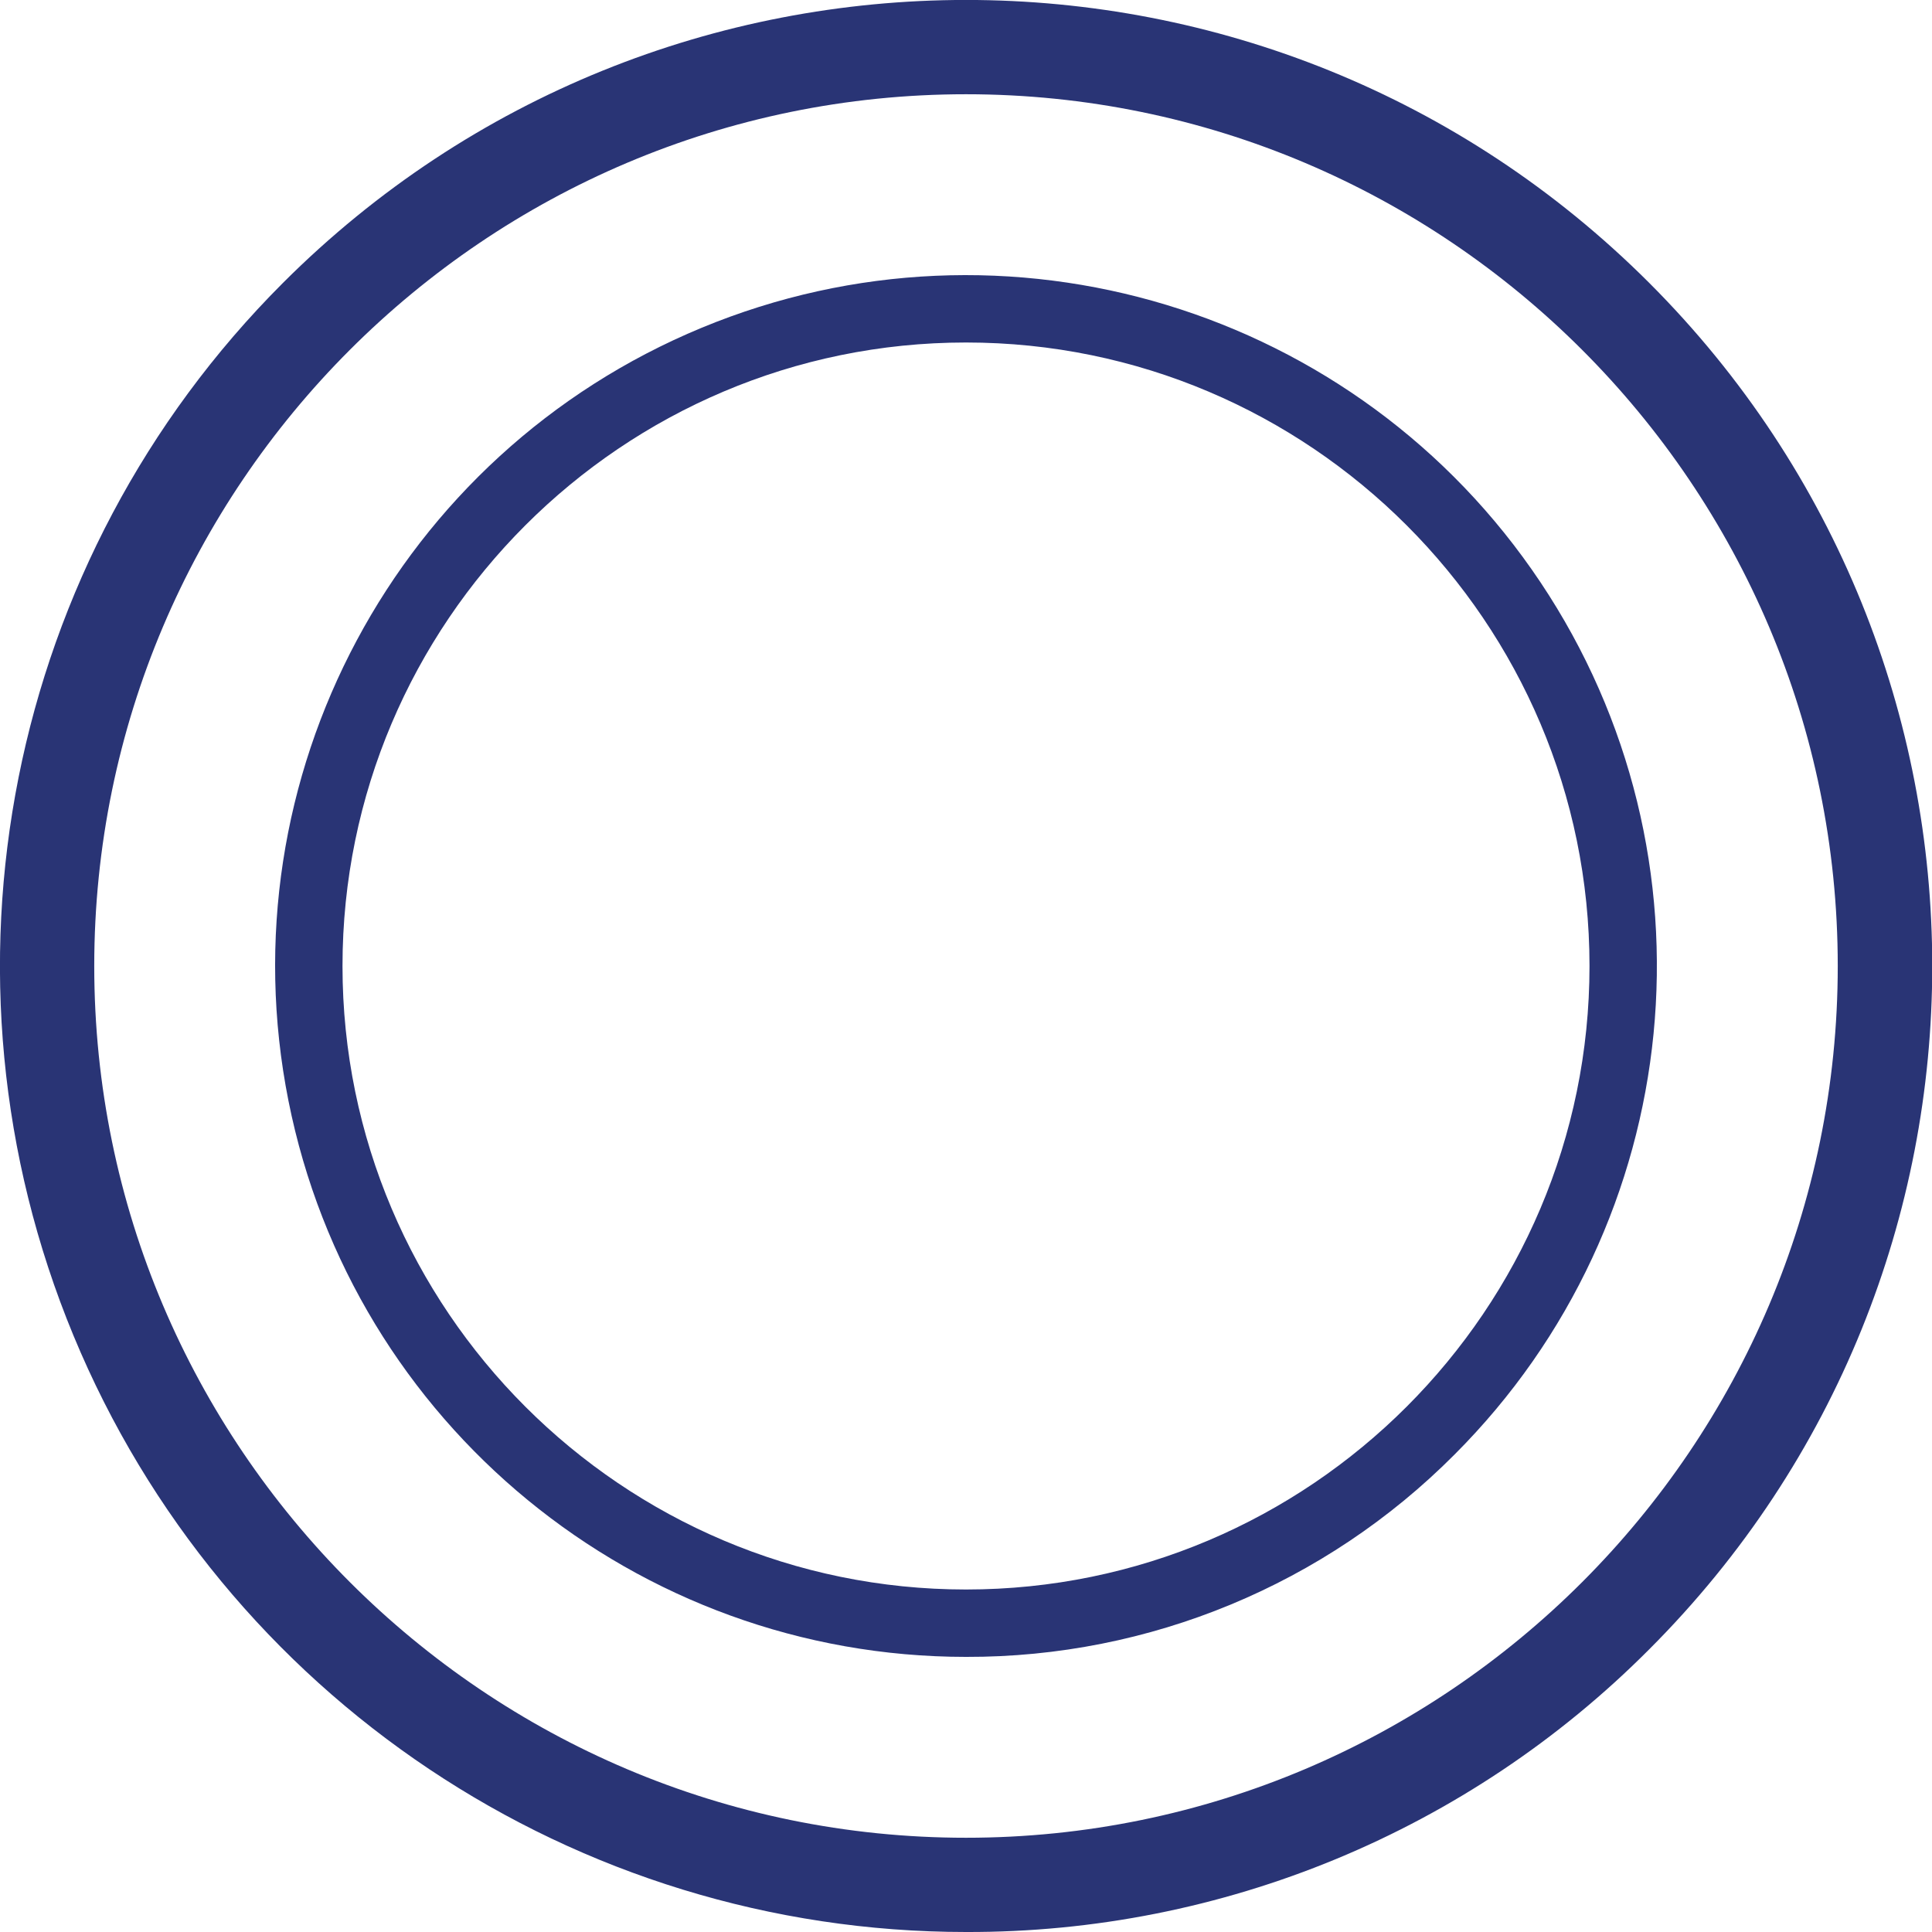
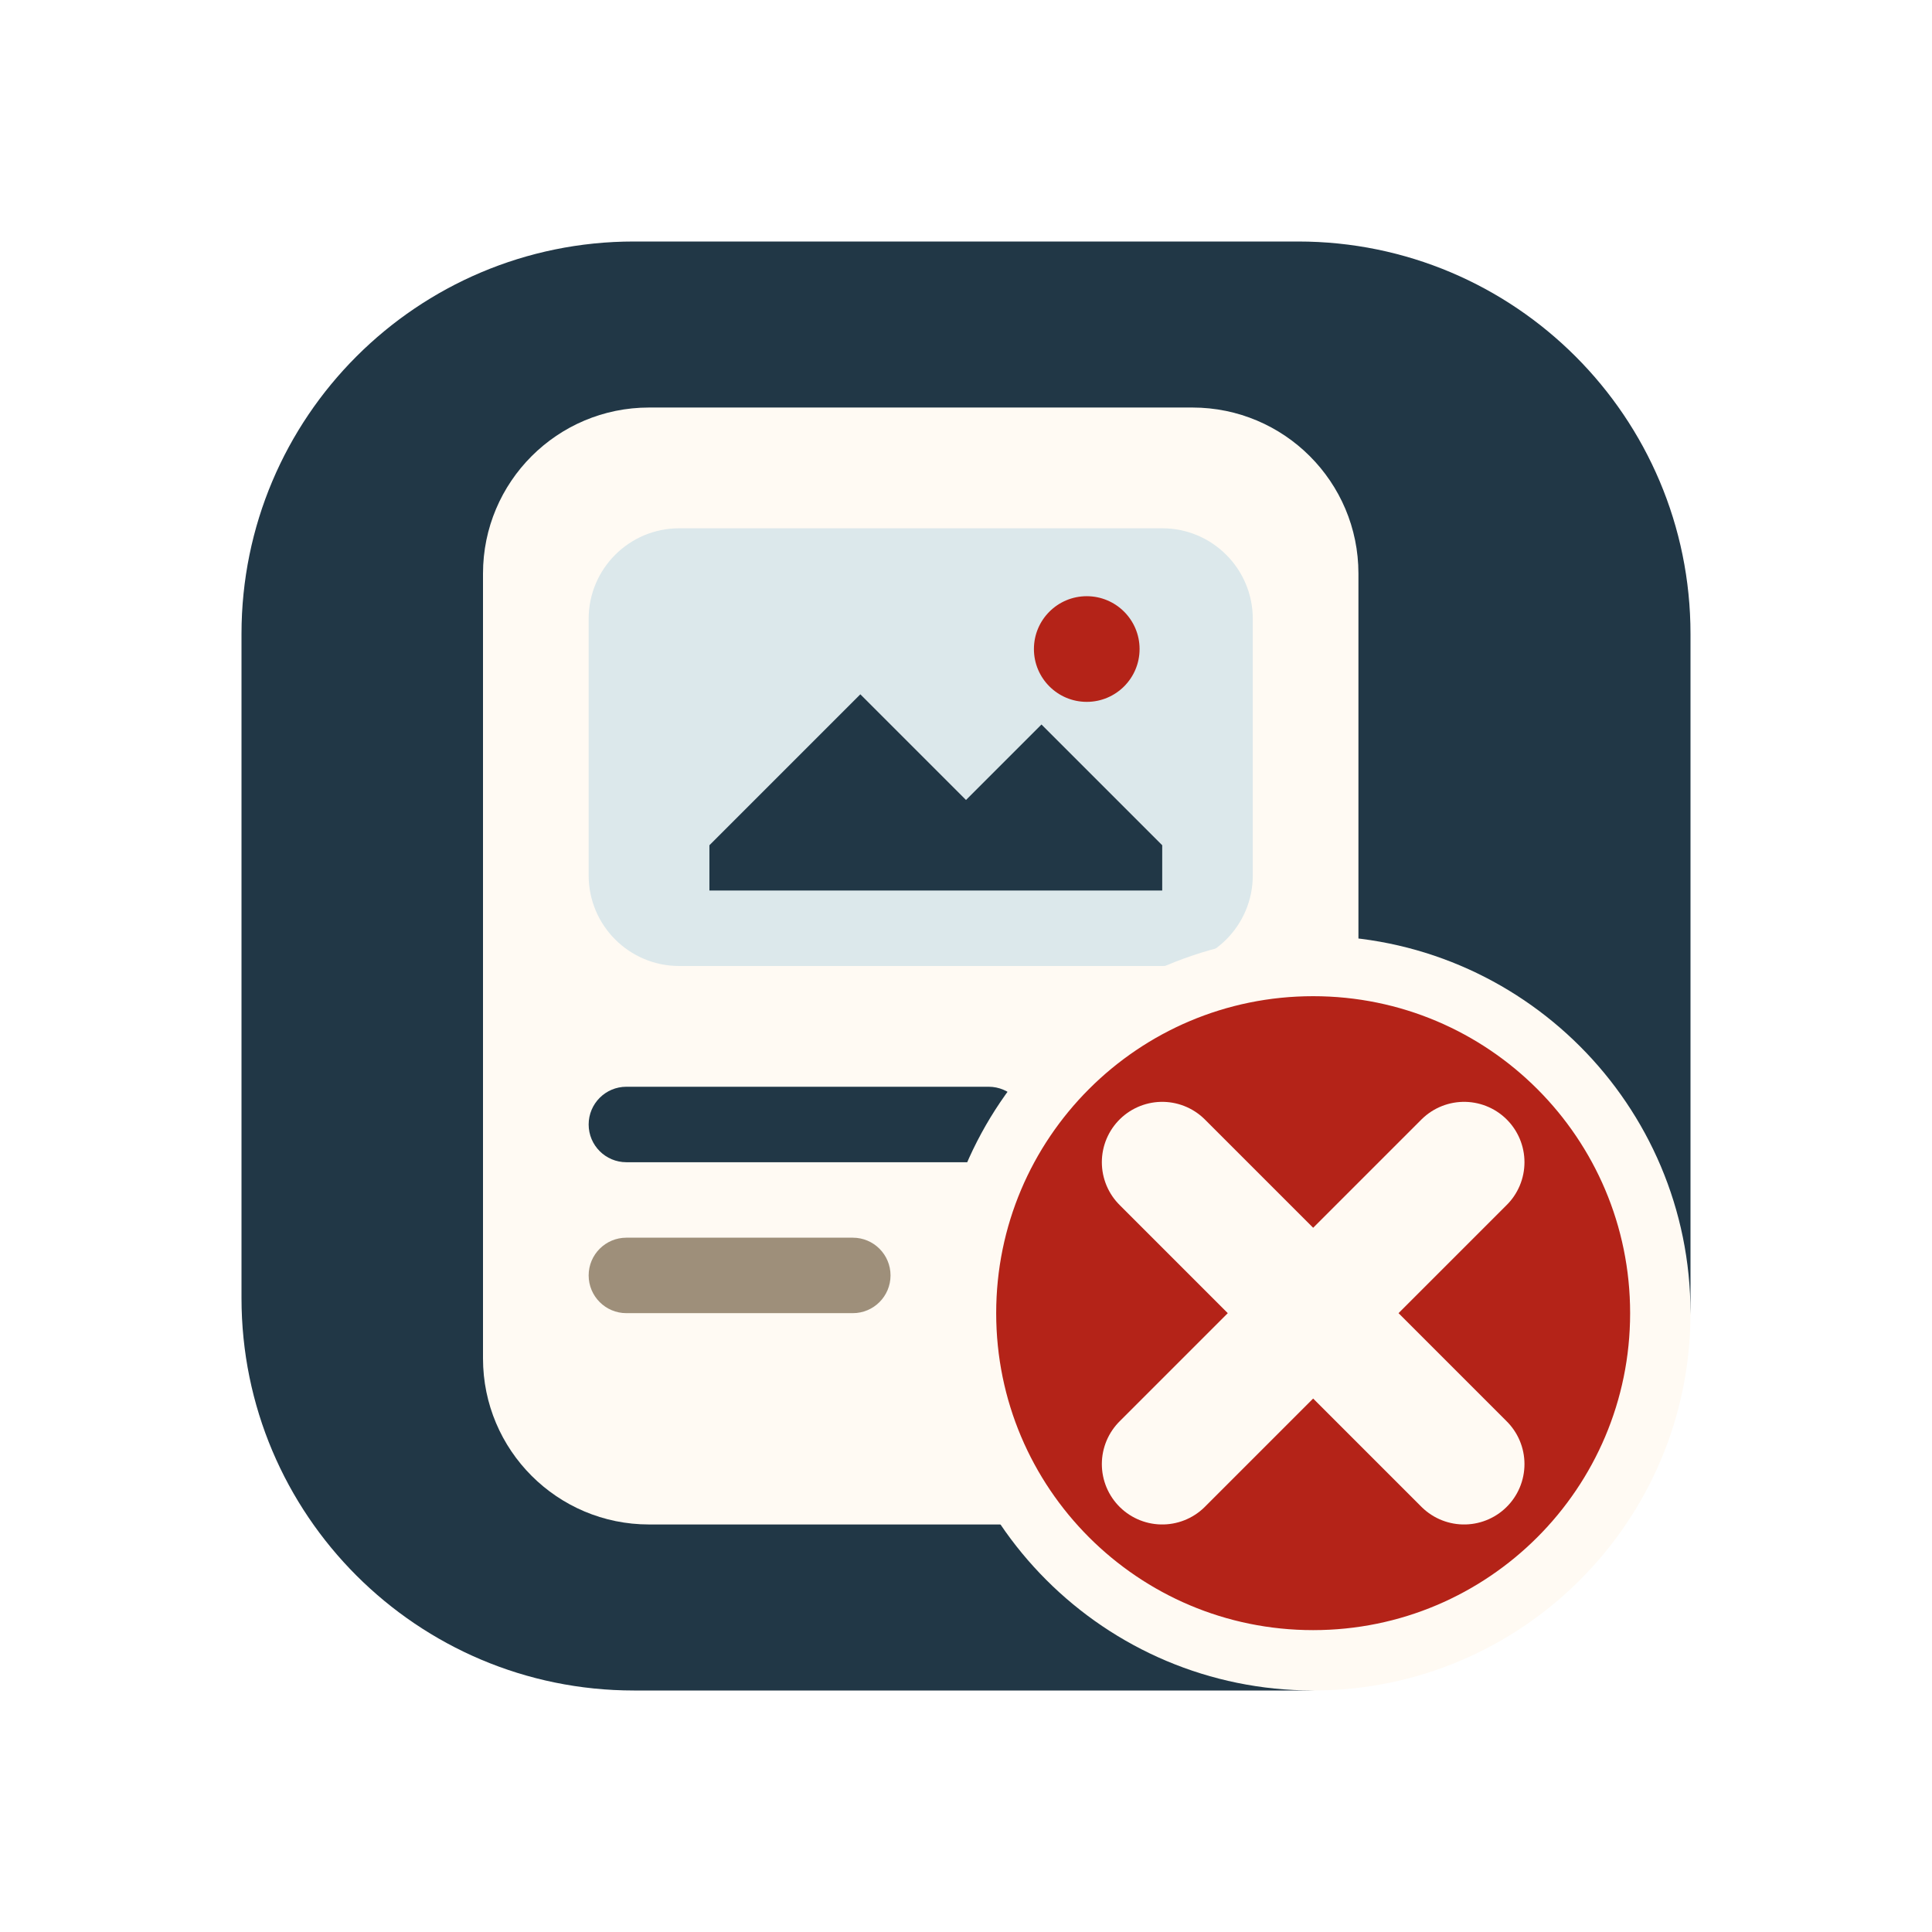
- <svg xmlns="http://www.w3.org/2000/svg" viewBox="0 0 492 492">
-   <defs>
-     <style>.cls-1{fill:#293475;}</style>
-   </defs>
-   <g id="Layer_2" data-name="Layer 2">
-     <g id="Layer_1-2" data-name="Layer 1">
-       <path class="cls-1" d="M246,492A246,246,0,0,1,72.05,72.05,246,246,0,0,1,420,420,244.42,244.42,0,0,1,246,492Zm0-468C123.59,24,24,123.59,24,246s99.59,222,222,222,222-99.59,222-222S368.41,24,246,24Z" />
-       <path class="cls-1" d="M246,421.94a175.93,175.93,0,1,1,124.41-51.53A174.78,174.78,0,0,1,246,421.94Zm0-334.72C158.45,87.22,87.22,158.45,87.22,246S158.45,404.78,246,404.78,404.78,333.55,404.78,246,333.55,87.22,246,87.22Z" />
-     </g>
-   </g>
+ <svg xmlns="http://www.w3.org/2000/svg" viewBox="0 0 128 128" role="img" aria-labelledby="title">
+   <rect x="16" y="16" width="96" height="96" rx="26" fill="#213746" />
+   <rect x="32" y="27" width="58" height="74" rx="11" fill="#fffaf3" />
+   <rect x="39" y="35" width="44" height="29" rx="6" fill="#dce8eb" />
+   <path d="M47 56l10-10 7 7 5-5 8 8v3H47z" fill="#213746" />
+   <circle cx="72" cy="43" r="3.5" fill="#b42318" />
+   <rect x="39" y="72" width="29" height="5" rx="2.5" fill="#213746" />
+   <rect x="39" y="82" width="20" height="5" rx="2.5" fill="#9e8f7a" />
+   <circle cx="87" cy="87" r="23" fill="#b42318" stroke="#fffaf3" stroke-width="4" />
+   <path d="M77 77l20 20M97 77L77 97" fill="none" stroke="#fffaf3" stroke-width="8" stroke-linecap="round" />
</svg>
